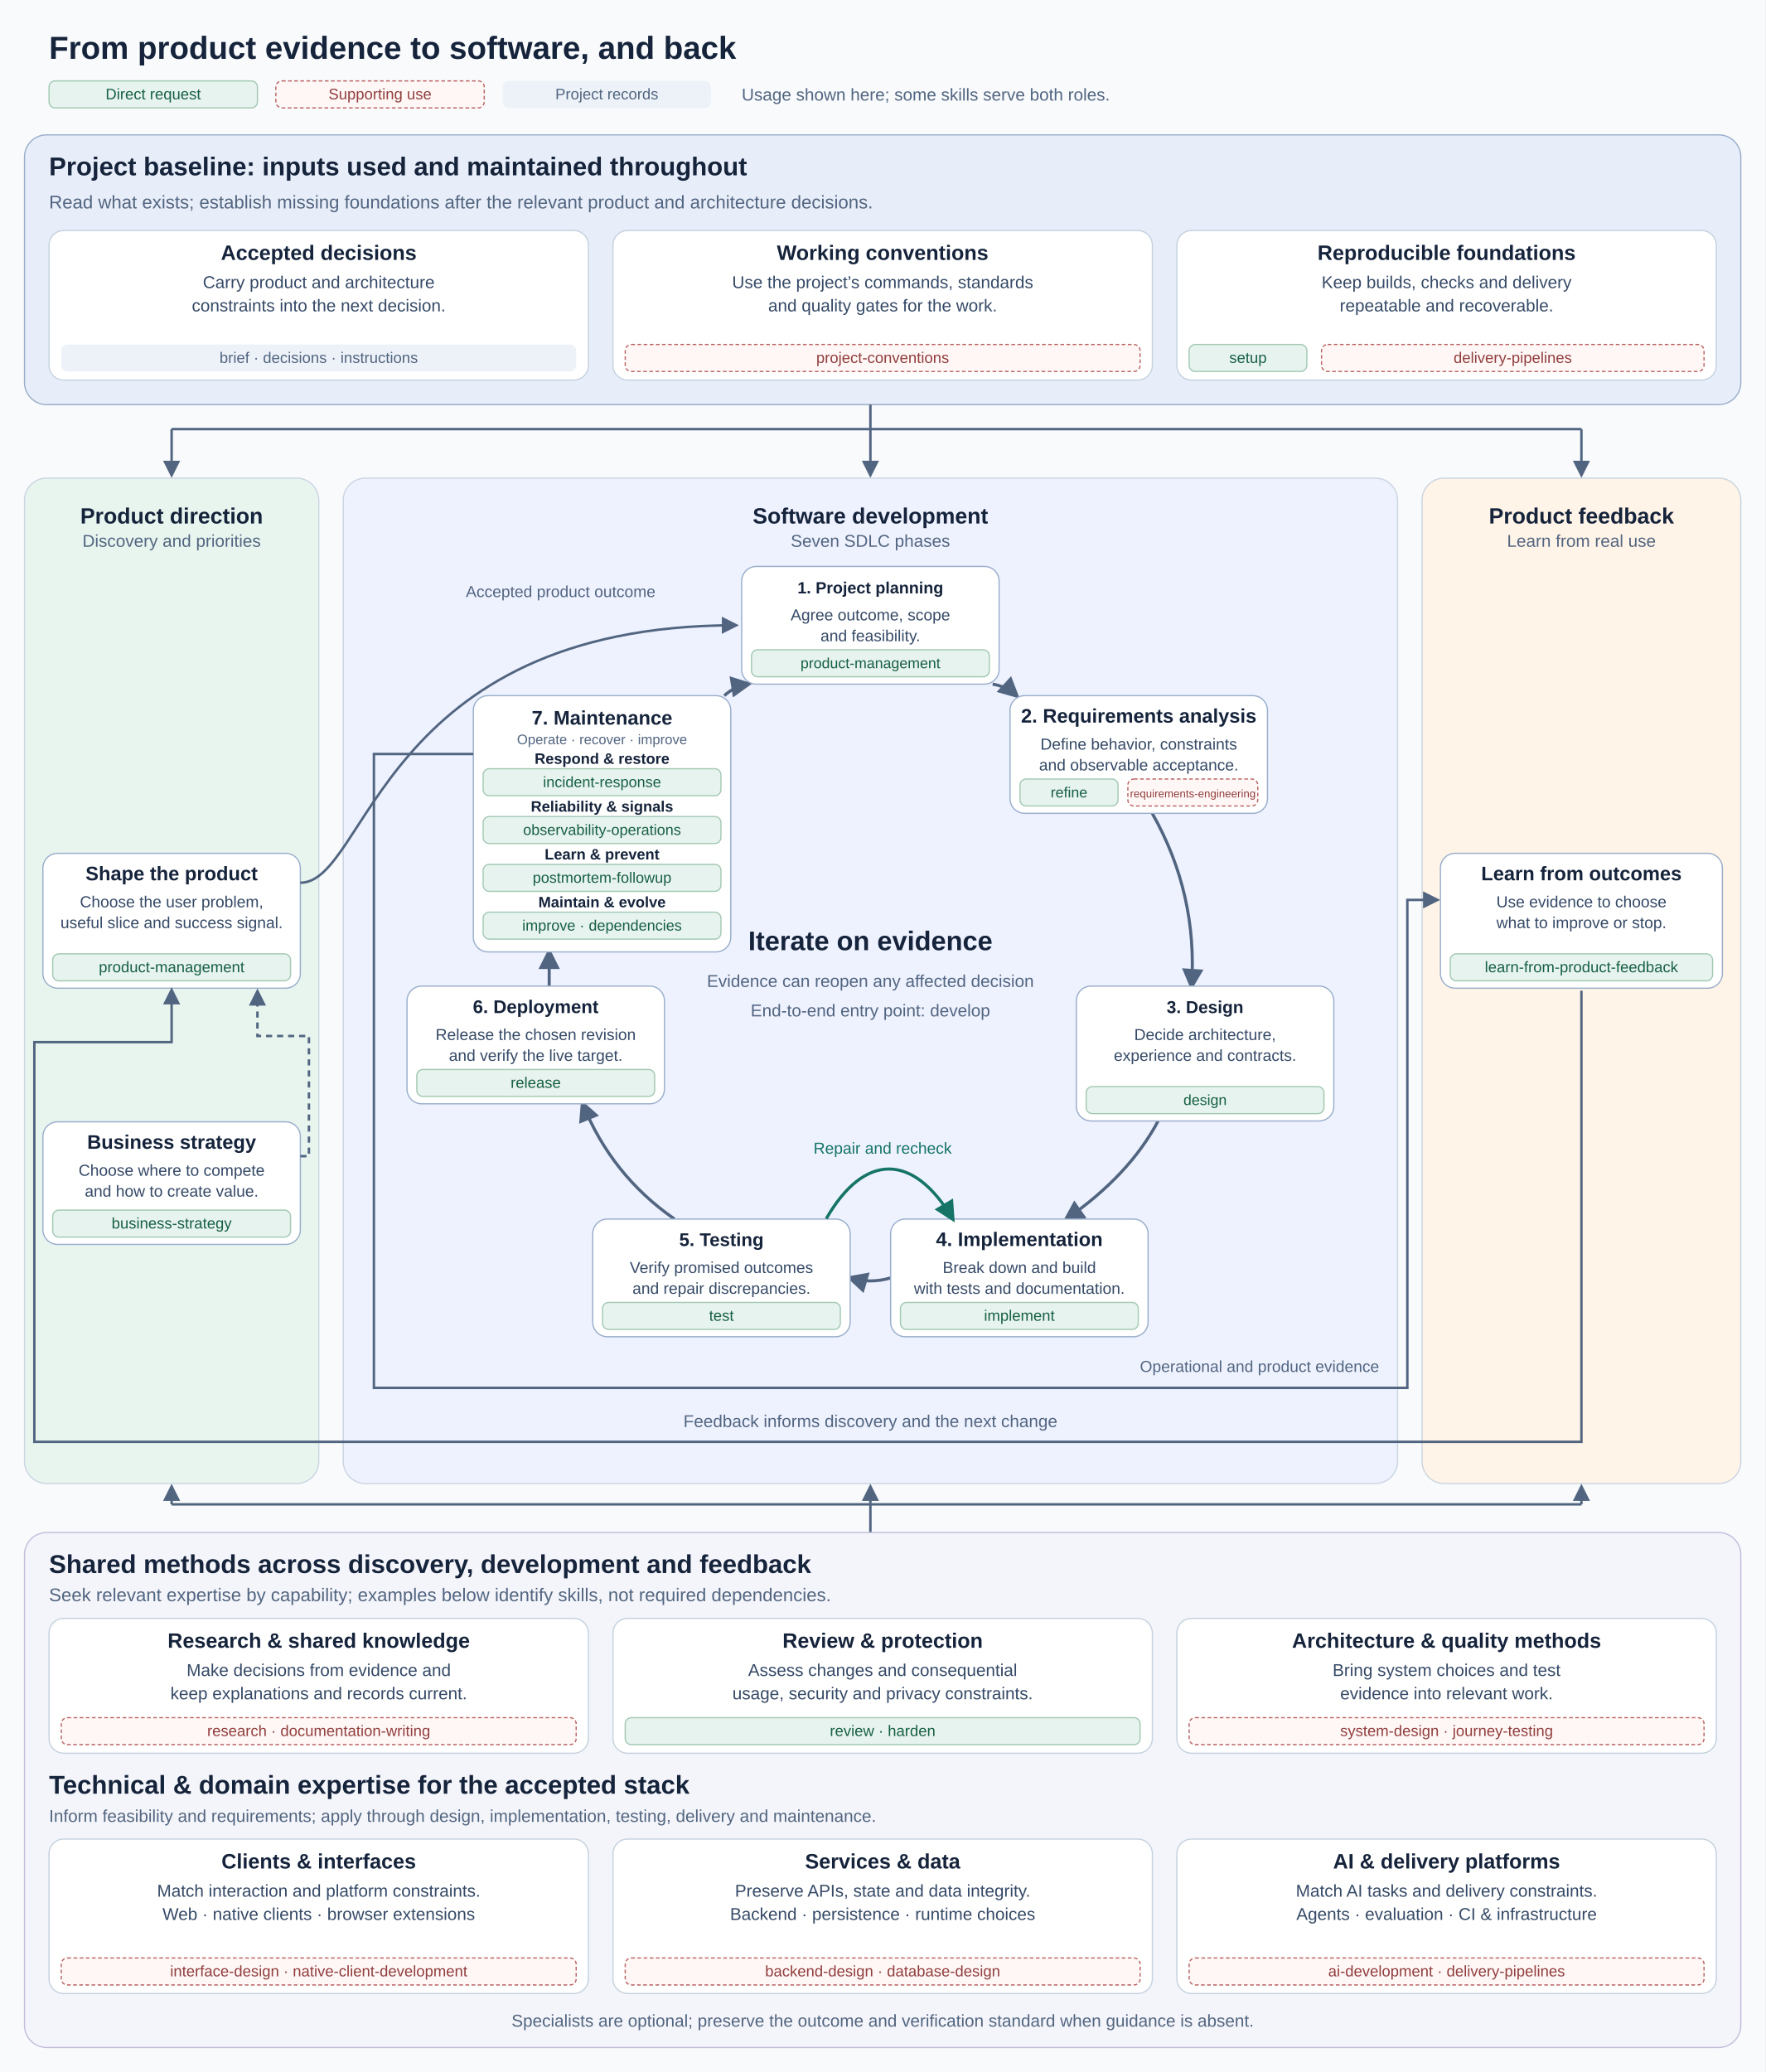
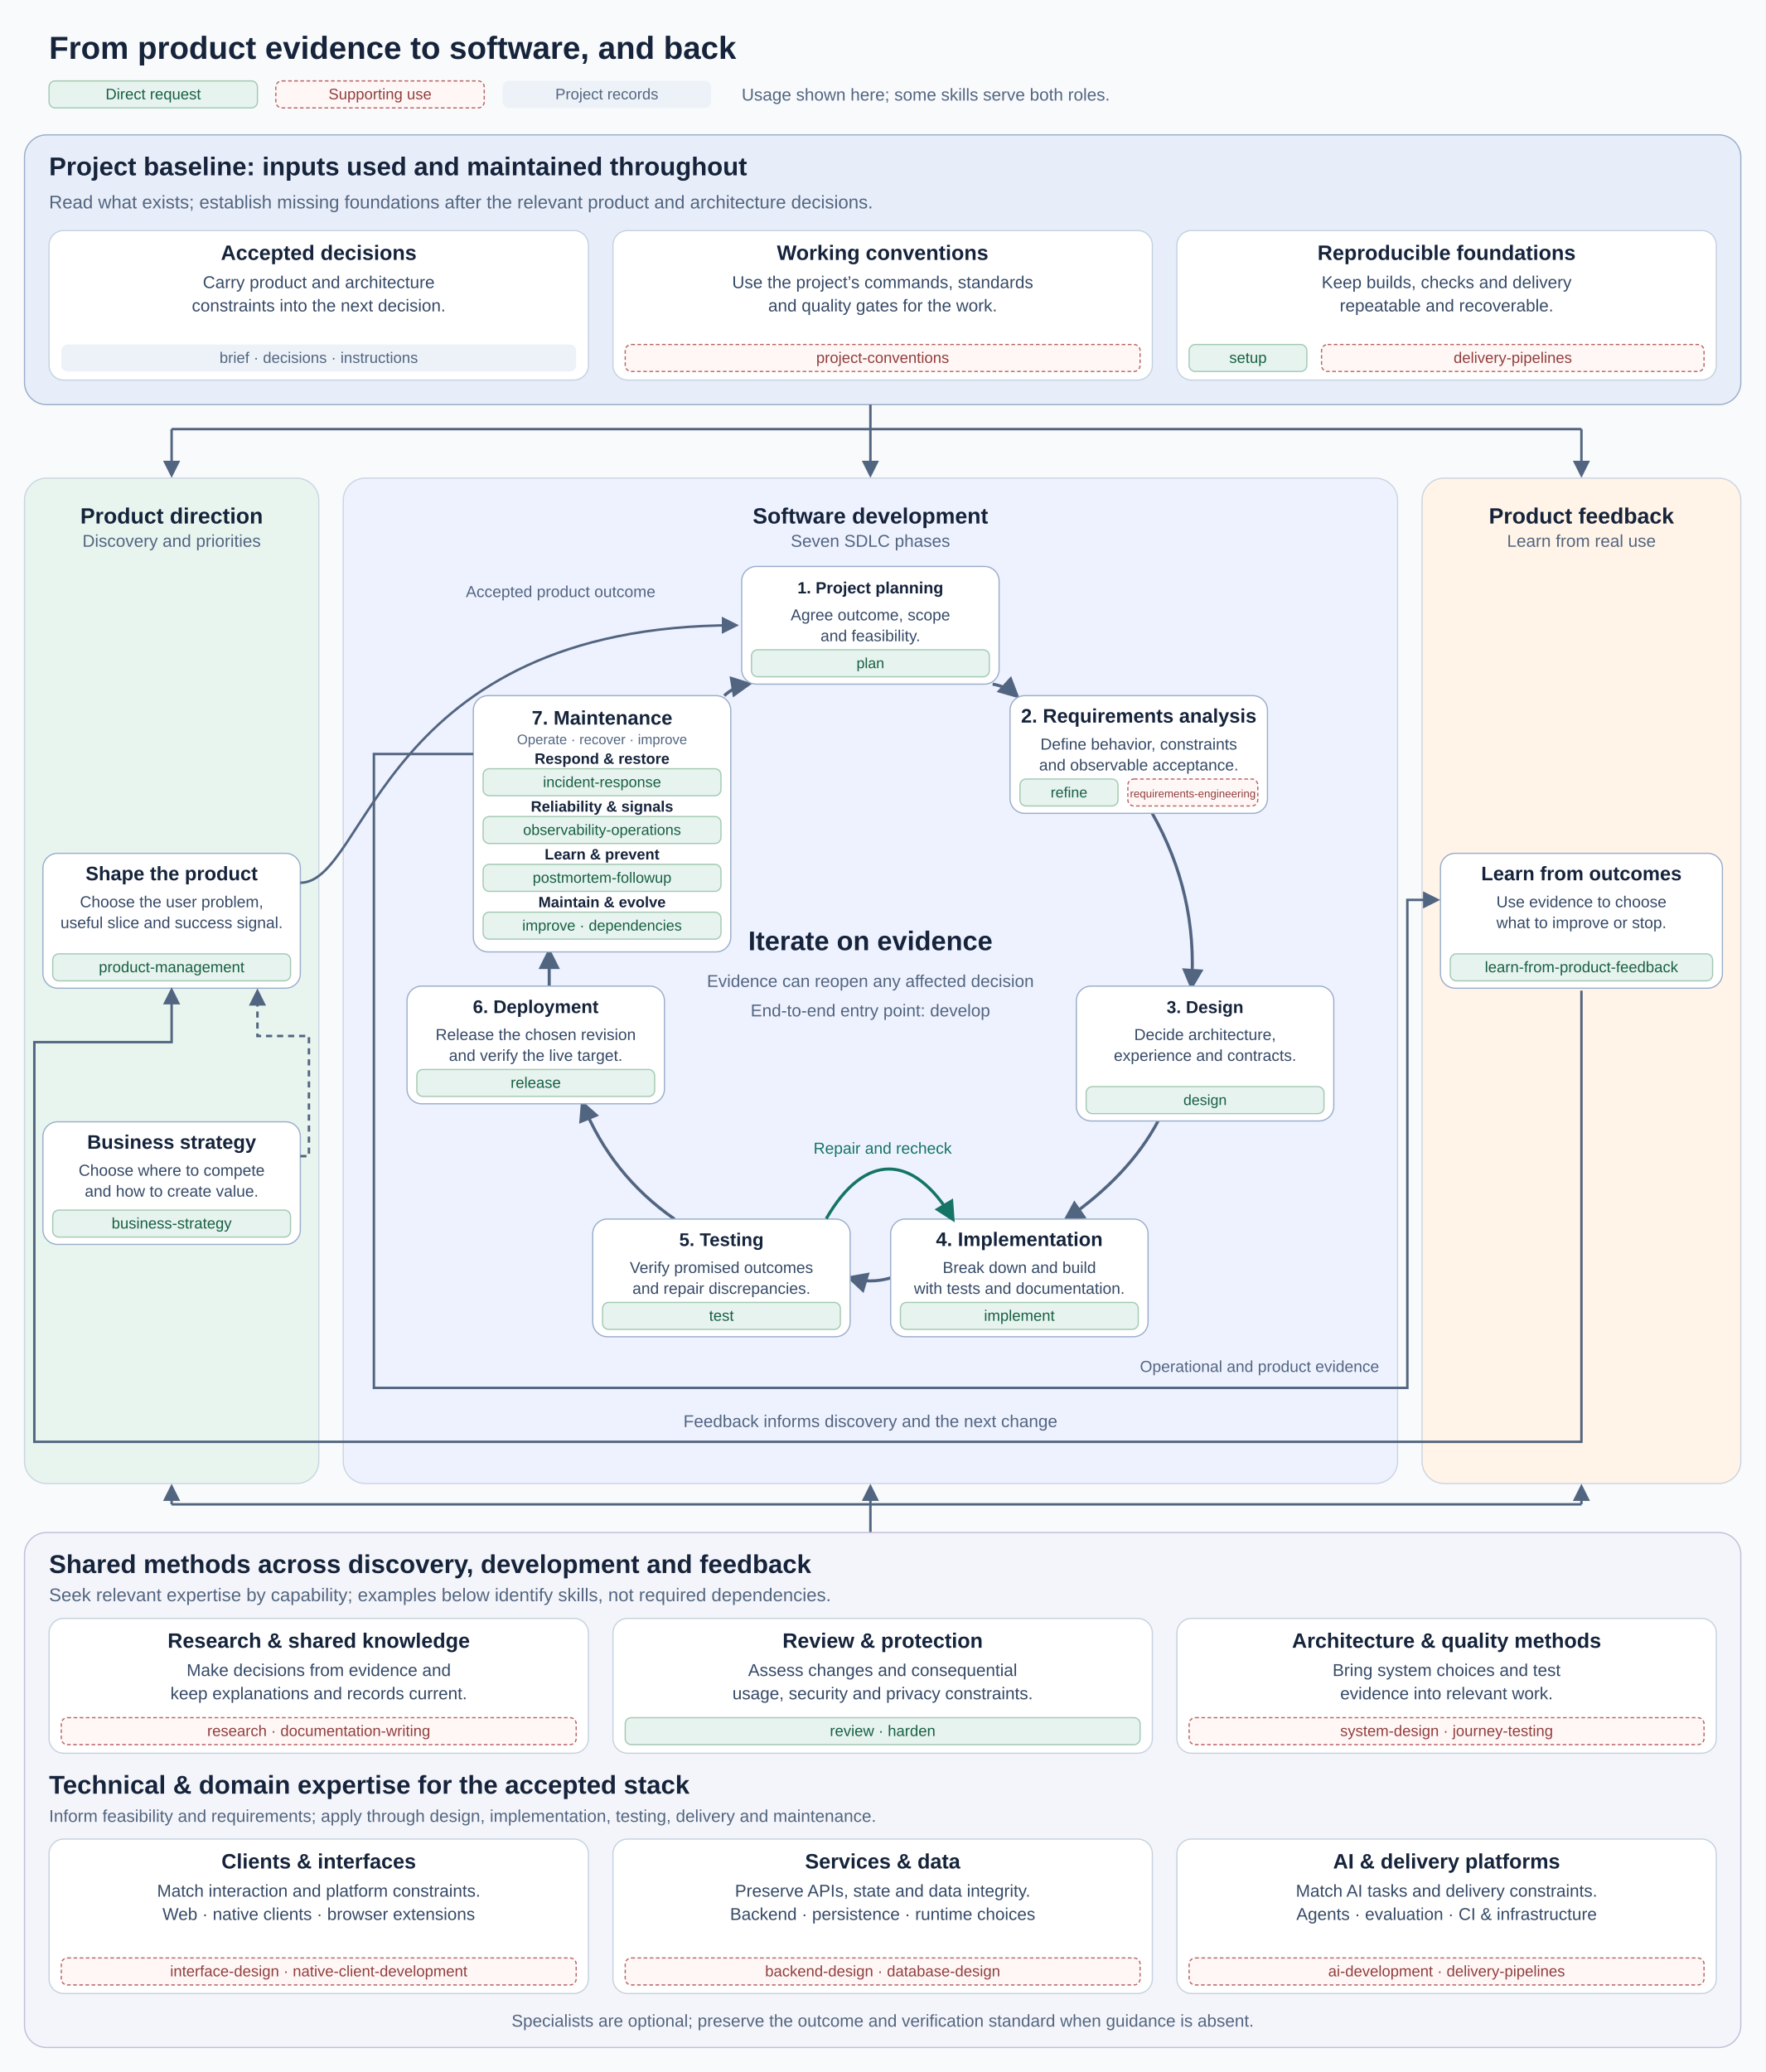
<svg xmlns="http://www.w3.org/2000/svg" width="1440" height="1690" viewBox="0 0 1440 1690" role="img" aria-labelledby="title desc">
  <defs>
    <marker id="arrow" viewBox="0 0 10 10" refX="8" refY="5" markerWidth="7" markerHeight="7" orient="auto-start-reverse">
      <path d="M 0 0 L 10 5 L 0 10 z" fill="#526580" />
    </marker>
    <marker id="repair-arrow" viewBox="0 0 10 10" refX="8" refY="5" markerWidth="7" markerHeight="7" orient="auto">
      <path d="M 0 0 L 10 5 L 0 10 z" fill="#157466" />
    </marker>
  </defs>
  <rect width="1440" height="1690" fill="#f8fafc" />
  <g font-family="Arial, Helvetica, sans-serif">
    <text x="40" y="48" font-size="26" font-weight="700" fill="#15233b">From product evidence to software, and back</text>
    <g data-skill="true" data-use="direct">
      <rect x="40" y="66" width="170" height="22" rx="5" fill="#e7f3ef" stroke="#a4c9b4" />
      <text x="125.0" y="81" text-anchor="middle" font-size="12.5" font-weight="500" fill="#176044">Direct request</text>
    </g>
    <g data-skill="true" data-use="support">
      <rect x="225" y="66" width="170" height="22" rx="5" fill="#fff7f5" stroke="#b96565" stroke-dasharray="3 2" />
      <text x="310.0" y="81" text-anchor="middle" font-size="12.5" font-weight="500" fill="#903e3e">Supporting use</text>
    </g>
    <g data-skill="true" data-use="record">
      <rect x="410" y="66" width="170" height="22" rx="5" fill="#edf2f8" />
      <text x="495.0" y="81" text-anchor="middle" font-size="12.5" font-weight="500" fill="#526580">Project records</text>
    </g>
    <text x="605" y="82" font-size="14" fill="#526580">Usage shown here; some skills serve both roles.</text>
    <g aria-label="Project baseline used and maintained throughout the flow">
      <rect x="20" y="110" width="1400" height="220" rx="18" fill="#e8eef9" stroke="#9aaecb" />
      <text x="40" y="143" text-anchor="start" font-size="21" font-weight="700" fill="#15233b">Project baseline: inputs used and maintained throughout</text>
      <text x="40" y="170" text-anchor="start" font-size="15" font-weight="400" fill="#526580">Read what exists; establish missing foundations after the relevant product and architecture decisions.</text>
      <g data-card="true">
        <rect x="40" y="188" width="440" height="122" rx="12" fill="white" stroke="#c5d2df" />
        <text x="260.0" y="212" text-anchor="middle" font-size="17" font-weight="700" fill="#15233b">Accepted decisions</text>
        <text x="260.0" y="235" text-anchor="middle" font-size="14" font-weight="400" fill="#354966">Carry product and architecture</text>
        <text x="260.0" y="254" text-anchor="middle" font-size="14" font-weight="400" fill="#354966">constraints into the next decision.</text>
        <g data-skill="true" data-use="record">
          <rect x="50.0" y="281.0" width="420.0" height="22" rx="5" fill="#edf2f8" />
          <text x="260.0" y="296.0" text-anchor="middle" font-size="12.5" font-weight="500" fill="#526580">brief · decisions · instructions</text>
        </g>
      </g>
      <g data-card="true">
        <rect x="500" y="188" width="440" height="122" rx="12" fill="white" stroke="#c5d2df" />
        <text x="720.0" y="212" text-anchor="middle" font-size="17" font-weight="700" fill="#15233b">Working conventions</text>
        <text x="720.0" y="235" text-anchor="middle" font-size="14" font-weight="400" fill="#354966">Use the project’s commands, standards</text>
        <text x="720.0" y="254" text-anchor="middle" font-size="14" font-weight="400" fill="#354966">and quality gates for the work.</text>
        <g data-skill="true" data-use="support">
          <rect x="510.0" y="281.0" width="420.0" height="22" rx="5" fill="#fff7f5" stroke="#b96565" stroke-dasharray="3 2" />
          <text x="720.0" y="296.0" text-anchor="middle" font-size="12.5" font-weight="500" fill="#903e3e">project-conventions</text>
        </g>
      </g>
      <g data-card="true">
        <rect x="960" y="188" width="440" height="122" rx="12" fill="white" stroke="#c5d2df" />
        <text x="1180.0" y="212" text-anchor="middle" font-size="17" font-weight="700" fill="#15233b">Reproducible foundations</text>
        <text x="1180.0" y="235" text-anchor="middle" font-size="14" font-weight="400" fill="#354966">Keep builds, checks and delivery</text>
        <text x="1180.0" y="254" text-anchor="middle" font-size="14" font-weight="400" fill="#354966">repeatable and recoverable.</text>
        <g>
          <g data-skill="true" data-use="direct">
            <rect x="970.0" y="281.0" width="96" height="22" rx="5" fill="#e7f3ef" stroke="#a4c9b4" />
            <text x="1018.0" y="296.0" text-anchor="middle" font-size="12.5" font-weight="500" fill="#176044">setup</text>
          </g>
          <g data-skill="true" data-use="support">
            <rect x="1078.0" y="281.0" width="312.0" height="22" rx="5" fill="#fff7f5" stroke="#b96565" stroke-dasharray="3 2" />
            <text x="1234.0" y="296.0" text-anchor="middle" font-size="12.5" font-weight="500" fill="#903e3e">delivery-pipelines</text>
          </g>
        </g>
      </g>
    </g>
    <g aria-label="The project baseline informs all three parts of the flow" fill="none" stroke="#526580" stroke-width="2">
      <path d="M 710 330 V 350 M 140 350 H 1290" />
      <path d="M 140 350 V 387" marker-end="url(#arrow)" />
      <path d="M 710 350 V 387" marker-end="url(#arrow)" />
      <path d="M 1290 350 V 387" marker-end="url(#arrow)" />
    </g>
    <g transform="translate(0 280)">
      <rect x="20" y="110" width="240" height="820" rx="18" fill="#e8f5ef" stroke="#cbd5e1" />
      <text x="140.0" y="147" text-anchor="middle" font-size="18" font-weight="700" fill="#15233b">Product direction</text>
      <text x="140.0" y="166" text-anchor="middle" font-size="14" fill="#526580">Discovery and priorities</text>
      <rect x="280" y="110" width="860" height="820" rx="18" fill="#eef2ff" stroke="#cbd5e1" />
      <text x="710.0" y="147" text-anchor="middle" font-size="18" font-weight="700" fill="#15233b">Software development</text>
      <text x="710.0" y="166" text-anchor="middle" font-size="14" fill="#526580">Seven SDLC phases</text>
      <rect x="1160" y="110" width="260" height="820" rx="18" fill="#fff4e7" stroke="#cbd5e1" />
      <text x="1290.0" y="147" text-anchor="middle" font-size="18" font-weight="700" fill="#15233b">Product feedback</text>
      <text x="1290.0" y="166" text-anchor="middle" font-size="14" fill="#526580">Learn from real use</text>
      <path d="M 809.7 278.0 Q 820.9 279.8 829.2 287.4" fill="none" stroke="#526580" stroke-width="2.5" marker-end="url(#arrow)" />
      <path d="M 939.9 383.4 Q 977.1 449.0 972.0 524.3" fill="none" stroke="#526580" stroke-width="2.5" marker-end="url(#arrow)" />
      <path d="M 944.7 634.3 Q 921.3 678.5 869.8 714.3" fill="none" stroke="#526580" stroke-width="2.5" marker-end="url(#arrow)" />
      <path d="M 726.5 762.3 Q 710.0 767.2 693.5 762.3" fill="none" stroke="#526580" stroke-width="2.5" marker-end="url(#arrow)" />
      <path d="M 550.2 714.3 Q 498.7 678.5 475.3 620.3" fill="none" stroke="#526580" stroke-width="2.5" marker-end="url(#arrow)" />
      <path d="M 448.0 524.3 Q 448.0 510.0 448.0 496.4" fill="none" stroke="#526580" stroke-width="2.5" marker-end="url(#arrow)" />
      <path d="M 590.8 287.4 Q 599.1 279.8 610.3 278.0" fill="none" stroke="#526580" stroke-width="2.5" marker-end="url(#arrow)" />
      <text x="710" y="495" text-anchor="middle" font-size="22" font-weight="700" fill="#15233b">Iterate on evidence</text>
      <text x="710" y="525" text-anchor="middle" font-size="14" fill="#526580">Evidence can reopen any affected decision</text>
      <text x="710" y="549" text-anchor="middle" font-size="14" fill="#526580">End-to-end entry point: develop</text>
      <g data-card="true">
        <rect x="605" y="182" width="210" height="96" rx="12" fill="white" stroke="#9aaecb" />
        <text x="710.0" y="204" text-anchor="middle" font-size="13.3" font-weight="700" fill="#15233b">1. Project planning</text>
        <text x="710.0" y="226" text-anchor="middle" font-size="13" font-weight="400" fill="#354966">Agree outcome, scope</text>
        <text x="710.0" y="243" text-anchor="middle" font-size="13" font-weight="400" fill="#354966">and feasibility.</text>
        <g data-skill="true" data-use="direct">
          <rect x="613" y="250" width="194" height="22" rx="5" fill="#e7f3ef" stroke="#a4c9b4" />
-           <text x="710.0" y="265.0" text-anchor="middle" font-size="12" font-weight="500" fill="#176044">product-management</text>
+           <text x="710.0" y="265.0" text-anchor="middle" font-size="12" font-weight="500" fill="#176044">plan</text>
        </g>
      </g>
      <g data-card="true">
        <rect x="823.9" y="287.4" width="210" height="96" rx="12" fill="white" stroke="#9aaecb" />
        <text x="928.9" y="309.4" text-anchor="middle" font-size="16" font-weight="700" fill="#15233b">2. Requirements analysis</text>
        <text x="928.9" y="331.4" text-anchor="middle" font-size="13" font-weight="400" fill="#354966">Define behavior, constraints</text>
        <text x="928.9" y="348.4" text-anchor="middle" font-size="13" font-weight="400" fill="#354966">and observable acceptance.</text>
        <g data-skill="true" data-use="direct">
          <rect x="832" y="355.4" width="80" height="22" rx="5" fill="#e7f3ef" stroke="#a4c9b4" />
          <text x="872.0" y="370.4" text-anchor="middle" font-size="12" font-weight="500" fill="#176044">refine</text>
        </g>
        <g data-skill="true" data-use="support">
          <rect x="920" y="355.4" width="106" height="22" rx="5" fill="#fff7f5" stroke="#b96565" stroke-dasharray="3 2" />
          <text x="973.0" y="370.4" text-anchor="middle" font-size="9" font-weight="500" fill="#903e3e" textLength="94" lengthAdjust="spacingAndGlyphs">requirements-engineering</text>
        </g>
      </g>
      <g data-card="true">
        <rect x="878" y="524.3" width="210" height="110" rx="12" fill="white" stroke="#9aaecb" />
        <text x="983.0" y="546.3" text-anchor="middle" font-size="14.1" font-weight="700" fill="#15233b">3. Design</text>
        <text x="983.0" y="568.3" text-anchor="middle" font-size="13" font-weight="400" fill="#354966">Decide architecture,</text>
        <text x="983.0" y="585.3" text-anchor="middle" font-size="13" font-weight="400" fill="#354966">experience and contracts.</text>
        <g data-skill="true" data-use="direct">
          <rect x="886" y="606.3" width="194" height="22" rx="5" fill="#e7f3ef" stroke="#a4c9b4" />
          <text x="983.0" y="621.3" text-anchor="middle" font-size="12" font-weight="500" fill="#176044">design</text>
        </g>
      </g>
      <g data-card="true">
        <rect x="726.5" y="714.3" width="210" height="96" rx="12" fill="white" stroke="#9aaecb" />
        <text x="831.5" y="736.3" text-anchor="middle" font-size="16" font-weight="700" fill="#15233b">4. Implementation</text>
        <text x="831.5" y="758.3" text-anchor="middle" font-size="13" font-weight="400" fill="#354966">Break down and build</text>
        <text x="831.5" y="775.3" text-anchor="middle" font-size="13" font-weight="400" fill="#354966">with tests and documentation.</text>
        <g data-skill="true" data-use="direct">
          <rect x="734.5" y="782.3" width="194.0" height="22" rx="5" fill="#e7f3ef" stroke="#a4c9b4" />
          <text x="831.5" y="797.3" text-anchor="middle" font-size="12.5" font-weight="500" fill="#176044">implement</text>
        </g>
      </g>
      <g data-card="true">
        <rect x="483.5" y="714.3" width="210" height="96" rx="12" fill="white" stroke="#9aaecb" />
        <text x="588.5" y="736.3" text-anchor="middle" font-size="15" font-weight="700" fill="#15233b">5. Testing</text>
        <text x="588.5" y="758.3" text-anchor="middle" font-size="13" font-weight="400" fill="#354966">Verify promised outcomes</text>
        <text x="588.5" y="775.3" text-anchor="middle" font-size="13" font-weight="400" fill="#354966">and repair discrepancies.</text>
        <g data-skill="true" data-use="direct">
          <rect x="491.5" y="782.3" width="194.0" height="22" rx="5" fill="#e7f3ef" stroke="#a4c9b4" />
          <text x="588.5" y="797.3" text-anchor="middle" font-size="12.5" font-weight="500" fill="#176044">test</text>
        </g>
      </g>
      <g data-card="true">
        <rect x="332" y="524.3" width="210" height="96" rx="12" fill="white" stroke="#9aaecb" />
        <text x="437.0" y="546.3" text-anchor="middle" font-size="15" font-weight="700" fill="#15233b">6. Deployment</text>
        <text x="437.0" y="568.3" text-anchor="middle" font-size="13" font-weight="400" fill="#354966">Release the chosen revision</text>
        <text x="437.0" y="585.3" text-anchor="middle" font-size="13" font-weight="400" fill="#354966">and verify the live target.</text>
        <g data-skill="true" data-use="direct">
          <rect x="340.0" y="592.3" width="194.0" height="22" rx="5" fill="#e7f3ef" stroke="#a4c9b4" />
          <text x="437.0" y="607.3" text-anchor="middle" font-size="12.5" font-weight="500" fill="#176044">release</text>
        </g>
      </g>
      <g data-card="true" aria-label="7. Maintenance: Respond and restore, reliability and signals, learn and prevent, maintain and evolve">
        <rect x="386.1" y="287.4" width="210" height="209" rx="12" fill="white" stroke="#9aaecb" />
        <text x="491.1" y="311" text-anchor="middle" font-size="16" font-weight="700" fill="#15233b">7. Maintenance</text>
        <text x="491.1" y="327" text-anchor="middle" font-size="11.3" fill="#526580">Operate · recover · improve</text>
        <g aria-label="Respond &amp; restore: incident-response">
          <text x="491.1" y="343" text-anchor="middle" font-size="12.3" font-weight="600" fill="#15233b">Respond &amp; restore</text>
          <g data-skill="true" data-use="direct">
            <rect x="394.1" y="347" width="194" height="22" rx="5" fill="#e7f3ef" stroke="#a4c9b4" />
            <text x="491.1" y="362" text-anchor="middle" font-size="12.2" font-weight="500" fill="#176044">incident-response</text>
          </g>
        </g>
        <g aria-label="Reliability &amp; signals: observability-operations">
          <text x="491.1" y="382" text-anchor="middle" font-size="12.3" font-weight="600" fill="#15233b">Reliability &amp; signals</text>
          <g data-skill="true" data-use="direct">
            <rect x="394.1" y="386" width="194" height="22" rx="5" fill="#e7f3ef" stroke="#a4c9b4" />
            <text x="491.1" y="401" text-anchor="middle" font-size="12.2" font-weight="500" fill="#176044">observability-operations</text>
          </g>
        </g>
        <g aria-label="Learn &amp; prevent: postmortem-followup">
          <text x="491.1" y="421" text-anchor="middle" font-size="12.3" font-weight="600" fill="#15233b">Learn &amp; prevent</text>
          <g data-skill="true" data-use="direct">
            <rect x="394.1" y="425" width="194" height="22" rx="5" fill="#e7f3ef" stroke="#a4c9b4" />
            <text x="491.1" y="440" text-anchor="middle" font-size="12.2" font-weight="500" fill="#176044">postmortem-followup</text>
          </g>
        </g>
        <g aria-label="Maintain &amp; evolve: improve · dependencies">
          <text x="491.1" y="460" text-anchor="middle" font-size="12.3" font-weight="600" fill="#15233b">Maintain &amp; evolve</text>
          <g data-skill="true" data-use="direct">
            <rect x="394.1" y="464" width="194" height="22" rx="5" fill="#e7f3ef" stroke="#a4c9b4" />
            <text x="491.1" y="479" text-anchor="middle" font-size="12.2" font-weight="500" fill="#176044">improve · dependencies</text>
          </g>
        </g>
      </g>
      <path d="M 674 714 C 705 660 745 660 777 714" fill="none" stroke="#157466" stroke-width="2.5" marker-end="url(#repair-arrow)" />
      <text x="720" y="661" text-anchor="middle" font-size="13" fill="#157466">Repair and recheck</text>
      <g data-card="true">
        <rect x="35" y="416" width="210" height="110" rx="12" fill="white" stroke="#9aaecb" />
        <text x="140.0" y="438" text-anchor="middle" font-size="16" font-weight="700" fill="#15233b">Shape the product</text>
        <text x="140.0" y="460" text-anchor="middle" font-size="13" font-weight="400" fill="#354966">Choose the user problem,</text>
        <text x="140.0" y="477" text-anchor="middle" font-size="13" font-weight="400" fill="#354966">useful slice and success signal.</text>
        <g data-skill="true" data-use="direct">
          <rect x="43.0" y="498.0" width="194.0" height="22" rx="5" fill="#e7f3ef" stroke="#a4c9b4" />
          <text x="140.0" y="513.0" text-anchor="middle" font-size="12.5" font-weight="500" fill="#176044">product-management</text>
        </g>
      </g>
      <g data-card="true">
        <rect x="35" y="635" width="210" height="100" rx="12" fill="white" stroke="#9aaecb" />
        <text x="140.0" y="657" text-anchor="middle" font-size="16" font-weight="700" fill="#15233b">Business strategy</text>
        <text x="140.0" y="679" text-anchor="middle" font-size="13" font-weight="400" fill="#354966">Choose where to compete</text>
        <text x="140.0" y="696" text-anchor="middle" font-size="13" font-weight="400" fill="#354966">and how to create value.</text>
        <g data-skill="true" data-use="direct">
          <rect x="43.0" y="707.0" width="194.0" height="22" rx="5" fill="#e7f3ef" stroke="#a4c9b4" />
          <text x="140.0" y="722.0" text-anchor="middle" font-size="12.5" font-weight="500" fill="#176044">business-strategy</text>
        </g>
      </g>
      <path d="M 245 663 H 252 V 565 H 210 V 529" fill="none" stroke="#526580" stroke-width="2" stroke-dasharray="5 4" marker-end="url(#arrow)" />
      <g data-card="true">
        <rect x="1175" y="416" width="230" height="110" rx="12" fill="white" stroke="#9aaecb" />
        <text x="1290.0" y="438" text-anchor="middle" font-size="16" font-weight="700" fill="#15233b">Learn from outcomes</text>
        <text x="1290.0" y="460" text-anchor="middle" font-size="13" font-weight="400" fill="#354966">Use evidence to choose</text>
        <text x="1290.0" y="477" text-anchor="middle" font-size="13" font-weight="400" fill="#354966">what to improve or stop.</text>
        <g data-skill="true" data-use="direct">
          <rect x="1183.0" y="498.0" width="214.0" height="22" rx="5" fill="#e7f3ef" stroke="#a4c9b4" />
          <text x="1290.0" y="513.0" text-anchor="middle" font-size="12.5" font-weight="500" fill="#176044">learn-from-product-feedback</text>
        </g>
      </g>
      <path d="M 245 440 C 300 440 310 230 600 230" fill="none" stroke="#526580" stroke-width="2" marker-end="url(#arrow)" />
      <text x="380" y="207" font-size="13" fill="#526580">Accepted product outcome</text>
      <path d="M 386 335 H 305 V 852 H 1148 V 454 H 1172" fill="none" stroke="#526580" stroke-width="2" marker-end="url(#arrow)" />
      <text x="1125" y="839" text-anchor="end" font-size="13" fill="#526580">Operational and product evidence</text>
      <path d="M 1290 528 V 896 H 28 V 570 H 140 V 528" fill="none" stroke="#526580" stroke-width="2" marker-end="url(#arrow)" />
      <text x="710" y="884" text-anchor="middle" font-size="14" fill="#526580">Feedback informs discovery and the next change</text>
    </g>
    <g aria-label="Supporting expertise feeds relevant work throughout the flow" fill="none" stroke="#526580" stroke-width="2">
      <path d="M 140 1227 H 1290 M 710 1250 V 1227" />
      <path d="M 140 1227 V 1213" marker-end="url(#arrow)" />
      <path d="M 710 1227 V 1213" marker-end="url(#arrow)" />
      <path d="M 1290 1227 V 1213" marker-end="url(#arrow)" />
    </g>
    <g aria-label="Reusable methods and matching technical expertise">
      <rect x="20" y="1250" width="1400" height="420" rx="18" fill="#f4f5fa" stroke="#c4bddb" />
      <text x="40" y="1283" text-anchor="start" font-size="21" font-weight="700" fill="#15233b">Shared methods across discovery, development and feedback</text>
      <text x="40" y="1306" text-anchor="start" font-size="15" font-weight="400" fill="#526580">Seek relevant expertise by capability; examples below identify skills, not required dependencies.</text>
      <g data-card="true">
        <rect x="40" y="1320" width="440" height="110" rx="12" fill="white" stroke="#c5d2df" />
        <text x="260.0" y="1344" text-anchor="middle" font-size="17" font-weight="700" fill="#15233b">Research &amp; shared knowledge</text>
        <text x="260.0" y="1367" text-anchor="middle" font-size="14" font-weight="400" fill="#354966">Make decisions from evidence and</text>
        <text x="260.0" y="1386" text-anchor="middle" font-size="14" font-weight="400" fill="#354966">keep explanations and records current.</text>
        <g data-skill="true" data-use="support">
          <rect x="50.0" y="1401.0" width="420.0" height="22" rx="5" fill="#fff7f5" stroke="#b96565" stroke-dasharray="3 2" />
          <text x="260.0" y="1416.0" text-anchor="middle" font-size="12.5" font-weight="500" fill="#903e3e">research · documentation-writing</text>
        </g>
      </g>
      <g data-card="true">
        <rect x="500" y="1320" width="440" height="110" rx="12" fill="white" stroke="#c5d2df" />
        <text x="720.0" y="1344" text-anchor="middle" font-size="17" font-weight="700" fill="#15233b">Review &amp; protection</text>
        <text x="720.0" y="1367" text-anchor="middle" font-size="14" font-weight="400" fill="#354966">Assess changes and consequential</text>
        <text x="720.0" y="1386" text-anchor="middle" font-size="14" font-weight="400" fill="#354966">usage, security and privacy constraints.</text>
        <g data-skill="true" data-use="direct">
          <rect x="510.0" y="1401.0" width="420.0" height="22" rx="5" fill="#e7f3ef" stroke="#a4c9b4" />
          <text x="720.0" y="1416.0" text-anchor="middle" font-size="12.5" font-weight="500" fill="#176044">review · harden</text>
        </g>
      </g>
      <g data-card="true">
        <rect x="960" y="1320" width="440" height="110" rx="12" fill="white" stroke="#c5d2df" />
        <text x="1180.0" y="1344" text-anchor="middle" font-size="17" font-weight="700" fill="#15233b">Architecture &amp; quality methods</text>
        <text x="1180.0" y="1367" text-anchor="middle" font-size="14" font-weight="400" fill="#354966">Bring system choices and test</text>
        <text x="1180.0" y="1386" text-anchor="middle" font-size="14" font-weight="400" fill="#354966">evidence into relevant work.</text>
        <g data-skill="true" data-use="support">
          <rect x="970.0" y="1401.0" width="420.0" height="22" rx="5" fill="#fff7f5" stroke="#b96565" stroke-dasharray="3 2" />
          <text x="1180.0" y="1416.0" text-anchor="middle" font-size="12.5" font-weight="500" fill="#903e3e">system-design · journey-testing</text>
        </g>
      </g>
      <text x="40" y="1463" text-anchor="start" font-size="21" font-weight="700" fill="#15233b">Technical &amp; domain expertise for the accepted stack</text>
      <text x="40" y="1486" text-anchor="start" font-size="14" font-weight="400" fill="#526580">Inform feasibility and requirements; apply through design, implementation, testing, delivery and maintenance.</text>
      <g data-card="true">
        <rect x="40" y="1500" width="440" height="126" rx="12" fill="white" stroke="#c5d2df" />
        <text x="260.0" y="1524" text-anchor="middle" font-size="17" font-weight="700" fill="#15233b">Clients &amp; interfaces</text>
        <text x="260.0" y="1547" text-anchor="middle" font-size="14" font-weight="400" fill="#354966">Match interaction and platform constraints.</text>
        <text x="260.0" y="1566" text-anchor="middle" font-size="14" font-weight="400" fill="#354966">Web · native clients · browser extensions</text>
        <g data-skill="true" data-use="support">
          <rect x="50.0" y="1597.0" width="420.0" height="22" rx="5" fill="#fff7f5" stroke="#b96565" stroke-dasharray="3 2" />
          <text x="260.0" y="1612.0" text-anchor="middle" font-size="12.5" font-weight="500" fill="#903e3e">interface-design · native-client-development</text>
        </g>
      </g>
      <g data-card="true">
        <rect x="500" y="1500" width="440" height="126" rx="12" fill="white" stroke="#c5d2df" />
        <text x="720.0" y="1524" text-anchor="middle" font-size="17" font-weight="700" fill="#15233b">Services &amp; data</text>
        <text x="720.0" y="1547" text-anchor="middle" font-size="14" font-weight="400" fill="#354966">Preserve APIs, state and data integrity.</text>
        <text x="720.0" y="1566" text-anchor="middle" font-size="14" font-weight="400" fill="#354966">Backend · persistence · runtime choices</text>
        <g data-skill="true" data-use="support">
          <rect x="510.0" y="1597.0" width="420.0" height="22" rx="5" fill="#fff7f5" stroke="#b96565" stroke-dasharray="3 2" />
          <text x="720.0" y="1612.0" text-anchor="middle" font-size="12.5" font-weight="500" fill="#903e3e">backend-design · database-design</text>
        </g>
      </g>
      <g data-card="true">
        <rect x="960" y="1500" width="440" height="126" rx="12" fill="white" stroke="#c5d2df" />
        <text x="1180.0" y="1524" text-anchor="middle" font-size="17" font-weight="700" fill="#15233b">AI &amp; delivery platforms</text>
        <text x="1180.0" y="1547" text-anchor="middle" font-size="14" font-weight="400" fill="#354966">Match AI tasks and delivery constraints.</text>
        <text x="1180.0" y="1566" text-anchor="middle" font-size="14" font-weight="400" fill="#354966">Agents · evaluation · CI &amp; infrastructure</text>
        <g data-skill="true" data-use="support">
          <rect x="970.0" y="1597.0" width="420.0" height="22" rx="5" fill="#fff7f5" stroke="#b96565" stroke-dasharray="3 2" />
          <text x="1180.0" y="1612.0" text-anchor="middle" font-size="12.5" font-weight="500" fill="#903e3e">ai-development · delivery-pipelines</text>
        </g>
      </g>
      <text x="720" y="1653" text-anchor="middle" font-size="14" font-weight="400" fill="#526580">Specialists are optional; preserve the outcome and verification standard when guidance is absent.</text>
    </g>
  </g>
</svg>
